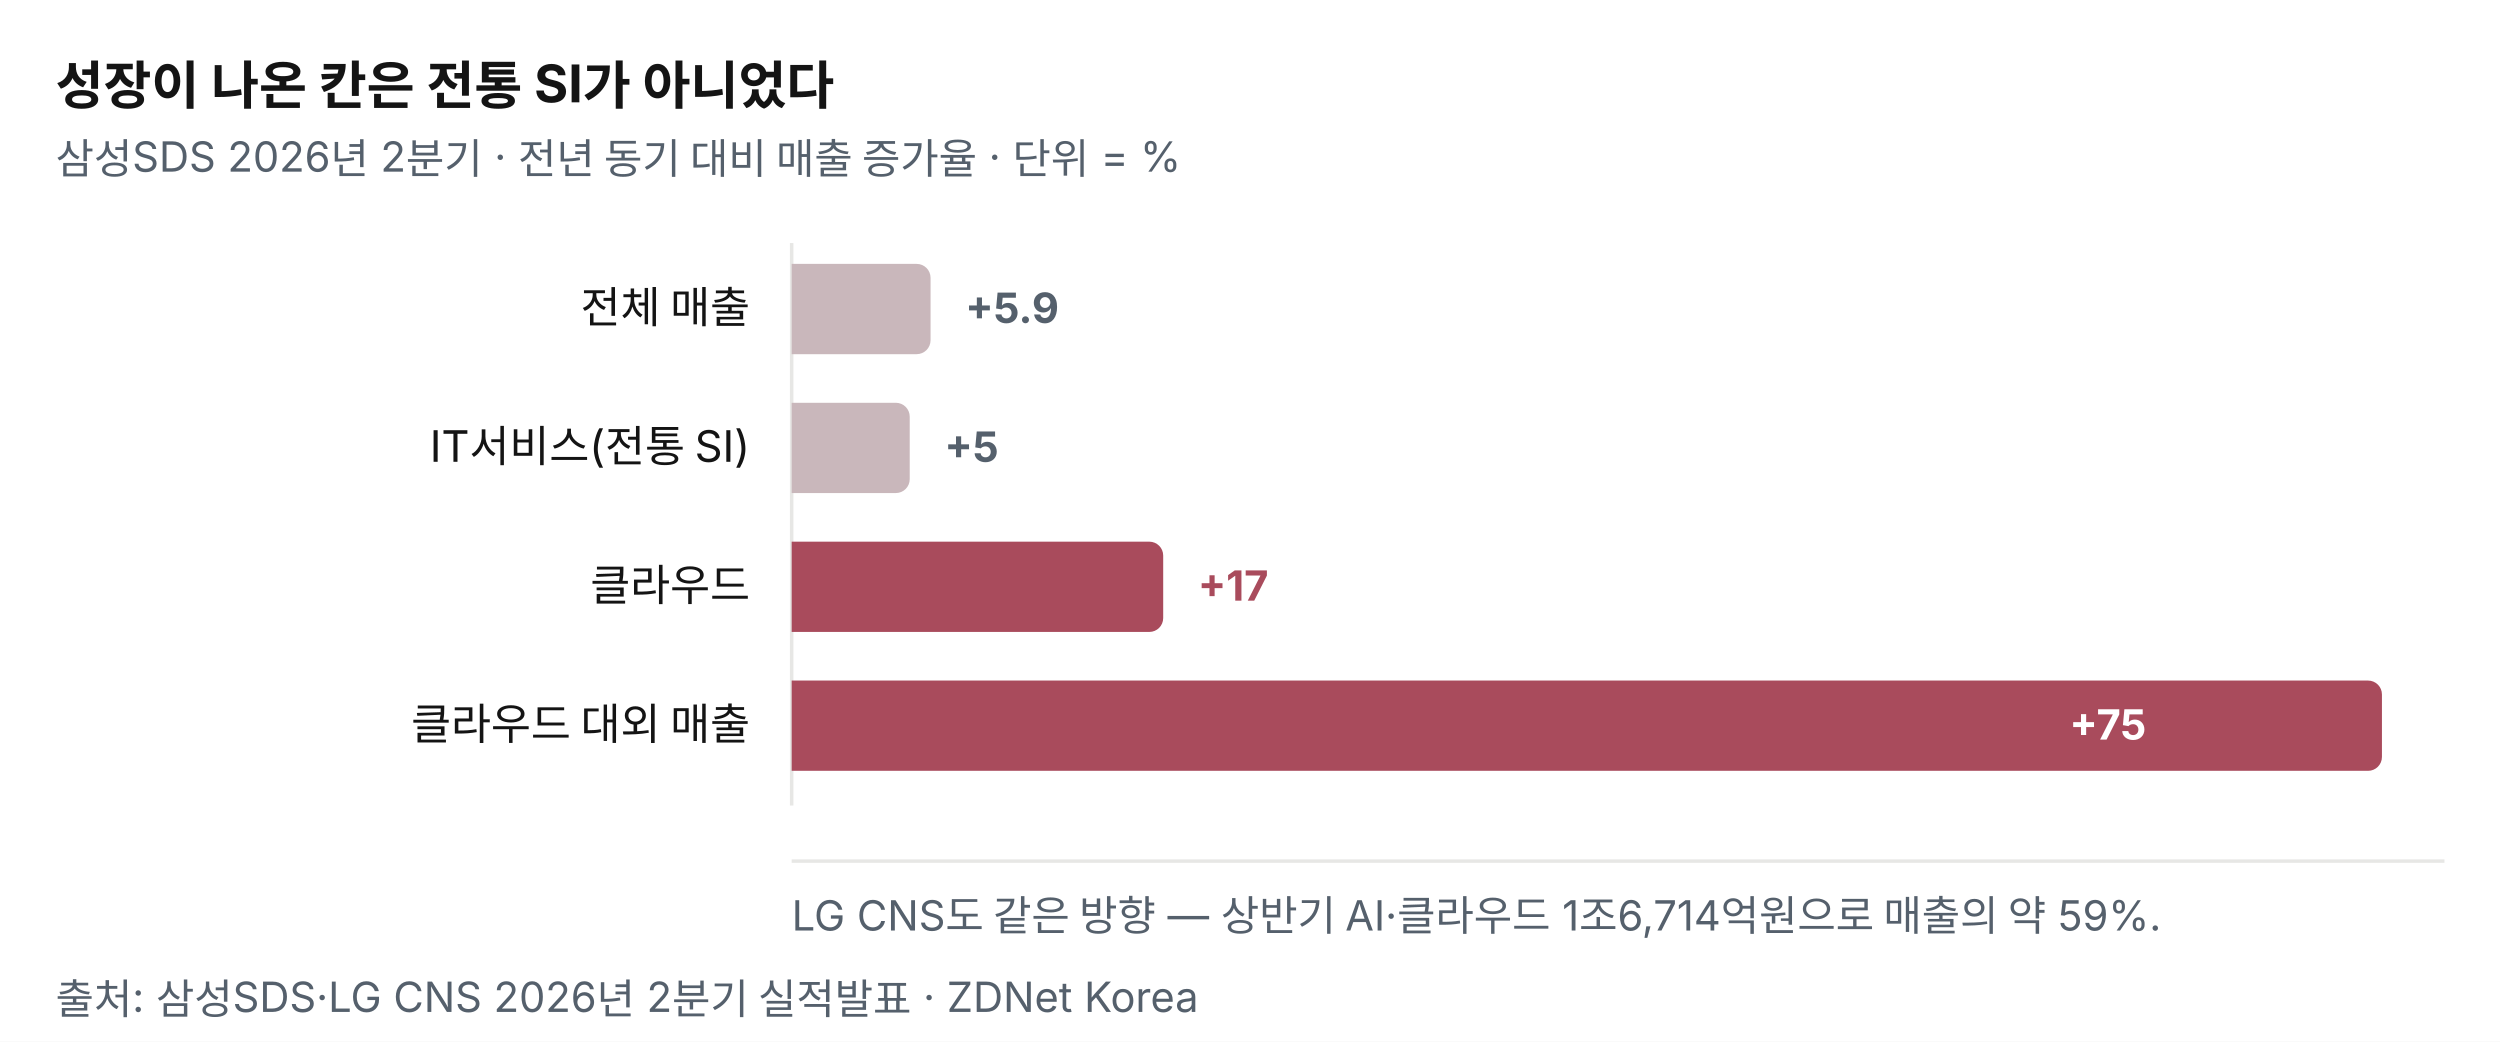
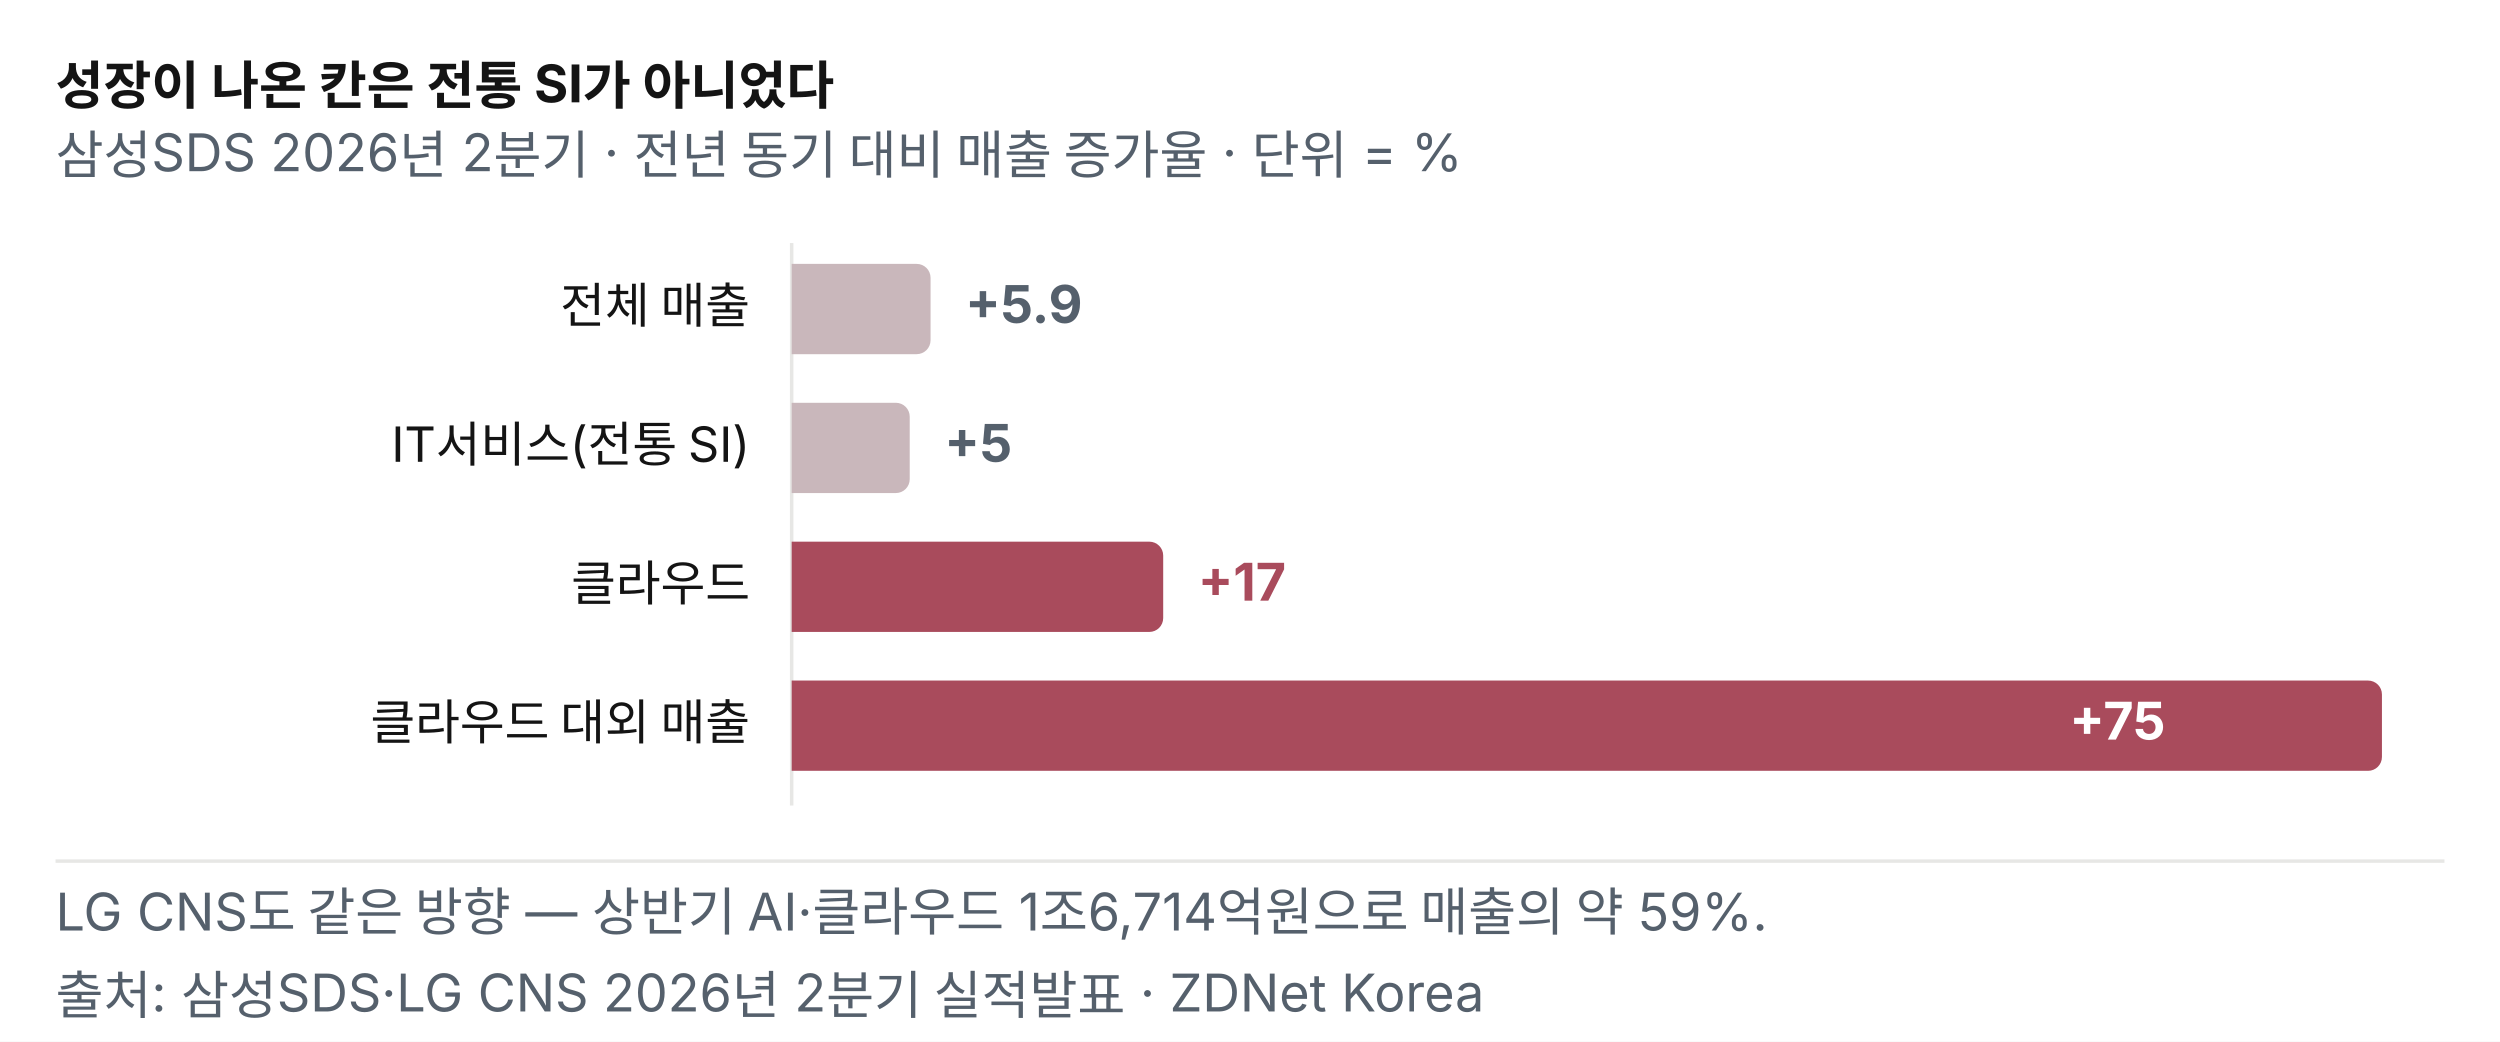
<svg xmlns="http://www.w3.org/2000/svg" width="720" height="300" viewBox="0 0 720 300" role="img" aria-label="삼성SDS 2026년 2분기 부문별 매출 증가율 막대 그래프. 전체 매출 5.9퍼센트, 전통 IT서비스 5퍼센트, 클라우드 17퍼센트, 클라우드 대외 매출 75퍼센트 증가.">
  <style>
    text { font-family: Pretendard, -apple-system, "Apple SD Gothic Neo", "Malgun Gothic", sans-serif; }
    .t { font-size: 15px; font-weight: 700; fill: #141414; }
-     .s { font-size: 12px; fill: #55606c; }
-     .lb { font-size: 12.5px; fill: #141414; }
-     .v { font-size: 12px; font-weight: 700; fill: #55606c; }
+     .s { font-size: 15px; fill: #55606c; }
+     .lb { font-size: 14px; fill: #141414; }
+     .v { font-size: 15px; font-weight: 700; fill: #55606c; }
  </style>
  <rect width="720" height="300" fill="#ffffff" />
  <text class="t" x="16" y="30">성장이 나온 칸은 전통 SI가 아니었다</text>
  <text class="s" x="16" y="50">삼성SDS 2026년 2분기 · 전년 동기 대비 매출 증가율 · 단위 = %</text>
  <line x1="228" y1="70" x2="228" y2="232" stroke="#e7e7e5" stroke-width="1" />
  <text class="lb" x="216" y="93" text-anchor="end">전체 매출</text>
  <path d="M228,76 h36 a4,4 0 0 1 4,4 v18 a4,4 0 0 1 -4,4 h-36 z" fill="#c9b7bb" />
  <text class="v" x="278" y="93">+5.9</text>
  <text class="lb" x="216" y="133" text-anchor="end">IT서비스(전통 SI)</text>
  <path d="M228,116 h30 a4,4 0 0 1 4,4 v18 a4,4 0 0 1 -4,4 h-30 z" fill="#c9b7bb" />
  <text class="v" x="272" y="133">+5</text>
  <text class="lb" x="216" y="173" text-anchor="end">클라우드</text>
  <path d="M228,156 h103 a4,4 0 0 1 4,4 v18 a4,4 0 0 1 -4,4 h-103 z" fill="#a94b5c" />
  <text class="v" x="345" y="173" style="fill:#a94b5c">+17</text>
  <text class="lb" x="216" y="213" text-anchor="end">클라우드 대외 매출</text>
  <path d="M228,196 h454 a4,4 0 0 1 4,4 v18 a4,4 0 0 1 -4,4 h-454 z" fill="#a94b5c" />
  <text class="v" x="596" y="213" style="fill:#ffffff">+75</text>
-   <line x1="228" y1="248" x2="704" y2="248" stroke="#e7e7e5" stroke-width="1" />
-   <text class="s" x="228" y="268">LG CNS도 같은 방향 — 상반기 AI·클라우드 1조6,714억원으로 매출의 약 59%.</text>
+   <line x1="16" y1="248" x2="704" y2="248" stroke="#e7e7e5" stroke-width="1" />
+   <text class="s" x="16" y="268">LG CNS도 같은 방향 — 상반기 AI·클라우드 1조6,714억원으로 매출의 약 59%.</text>
  <text class="s" x="16" y="292">출처: 삼성SDS·LG CNS 2026년 2분기 실적발표 · ZDNet Korea</text>
</svg>
